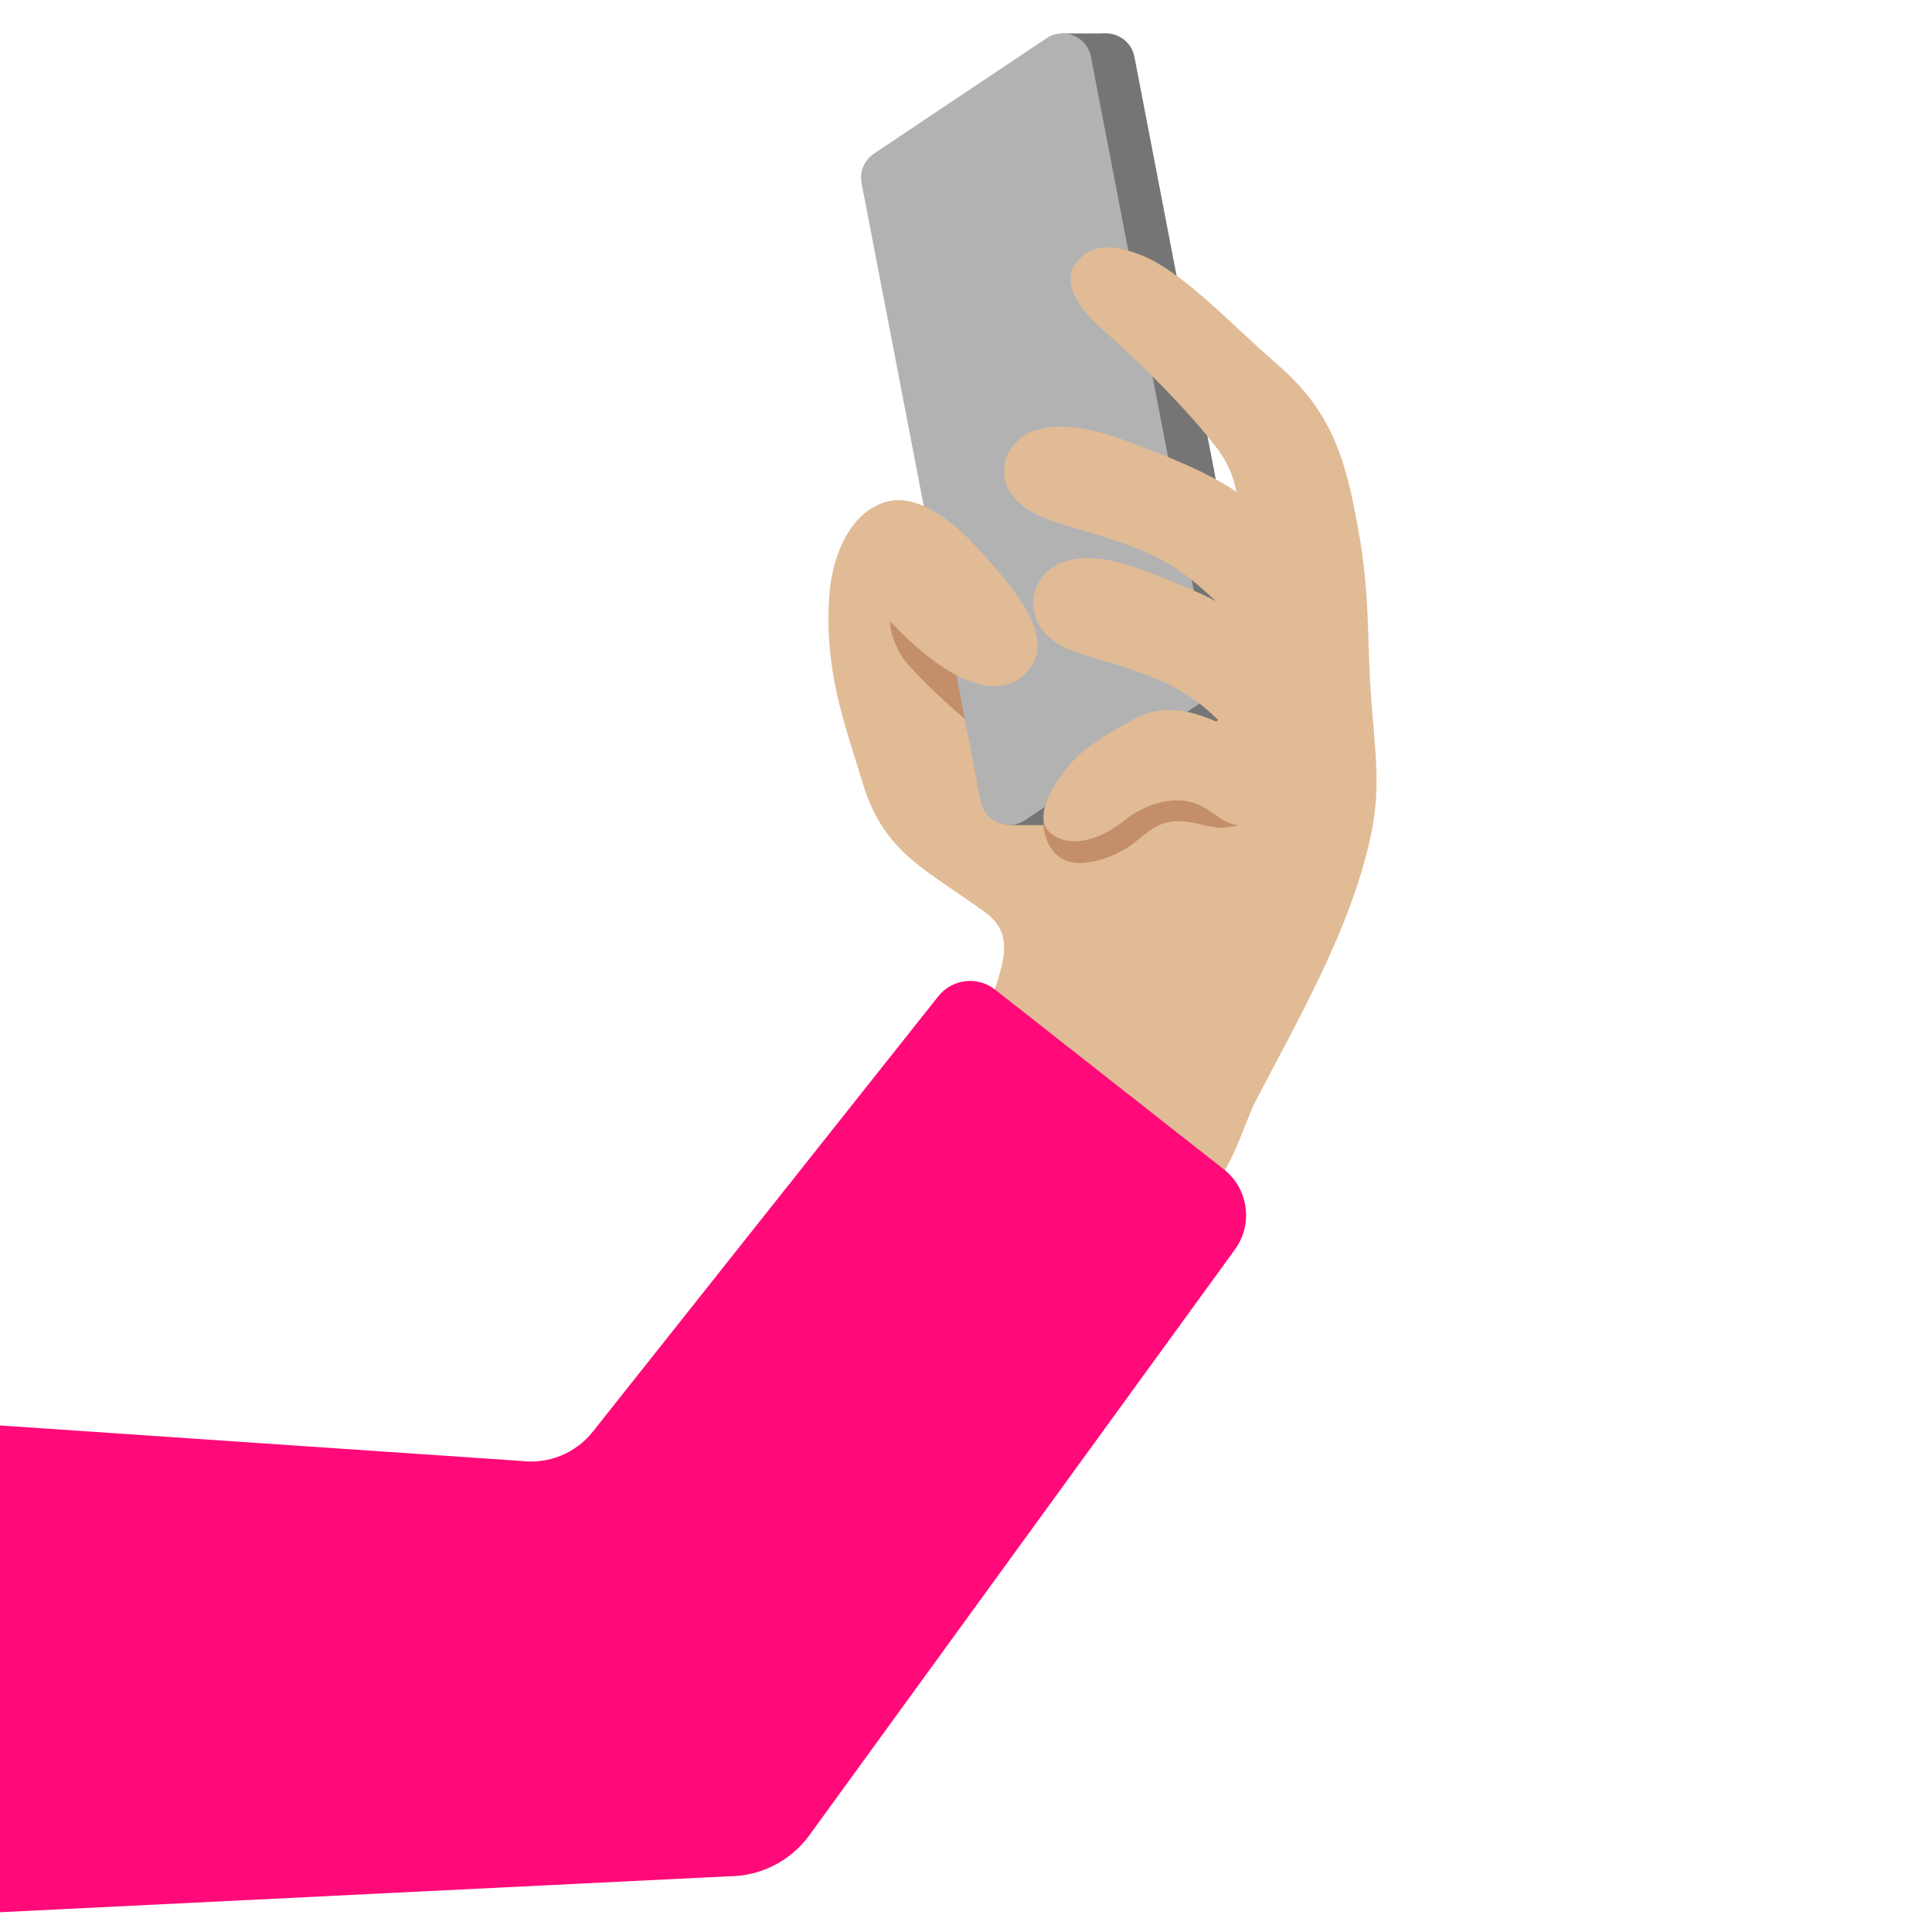
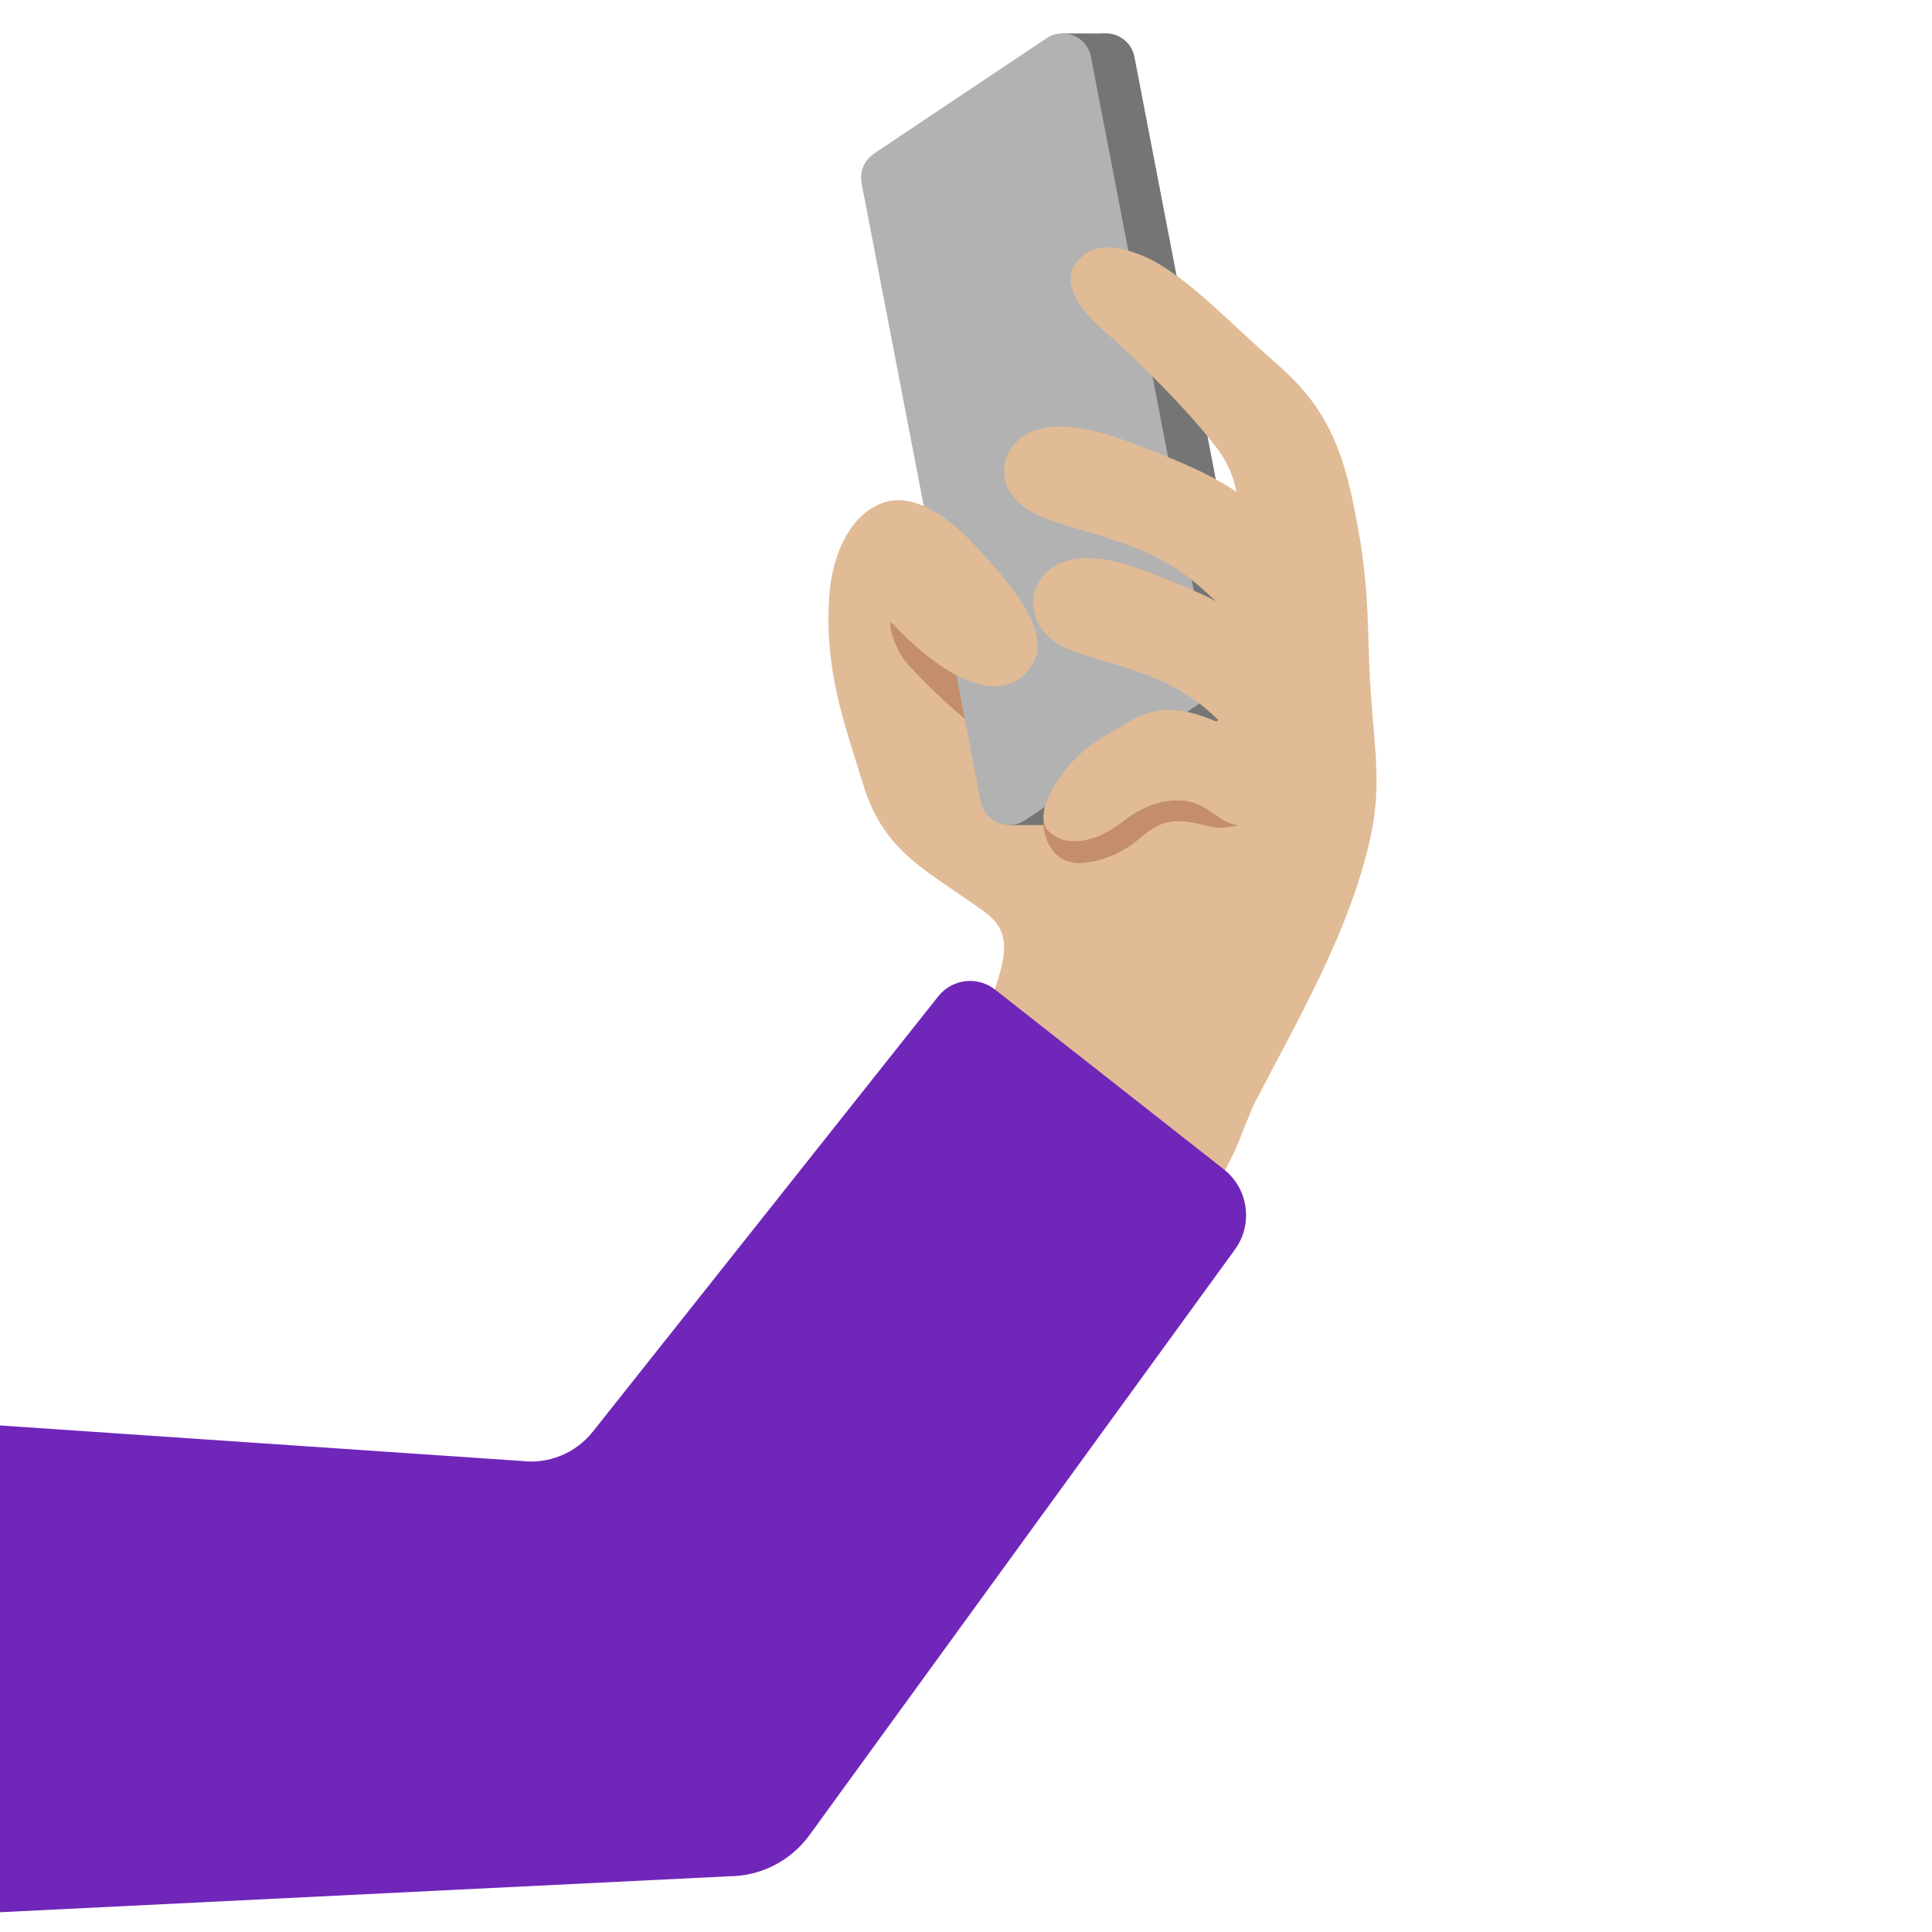
<svg xmlns="http://www.w3.org/2000/svg" width="128" height="128" style="enable-background:new 0 0 128 128;">
  <g id="Layer_3">
    <g>
      <path d="M54.96,39.29c0.31-3.92,2.88-7.8,7.02-5.35c3.11,1.84,4.24,5.82,6.97,7.87 c2.85,2.15,8.32,0.18,10.85-2.14c1.48-1.34,2.19-2.83,2.29-4.34c0.11-1.79-0.08-3.86-1.47-5.66c-1.97-2.55-5.3-5.87-7.62-7.87 c-1.07-0.92-2.88-2.95-1.67-4.44c1.26-1.55,3.16-0.87,4.16-0.5c2.76,1.02,5.98,4.56,9.19,7.34c3.8,3.3,4.58,6.68,5.44,11.69 c0.08,0.46,0.14,0.96,0.2,1.45c0.4,2.92,0.27,5.52,0.52,8.88c0.27,3.67,0.65,5.95,0,9.04c-1.32,6.32-4.94,12.43-7.7,17.79 c-0.54,1.04-1.31,3.63-2.39,5.09c-0.79,1.06-4.57,0.99-6.88-0.69c-2.66-1.94-7.16-3.61-8.36-6.77c-1.48-3.89,3.05-7.77-0.17-10.18 c-3.71-2.76-6.73-3.86-8.15-8.52C55.93,47.89,54.56,44.3,54.96,39.29z" style="fill:#E0BB95;" />
      <path d="M64.55,44.49c-0.08,0.57-0.18,3.48-0.34,3.36c-0.79-0.59-3.11-2.7-4.28-4.1 c-0.44-0.53-1.26-2.41-0.82-2.7c1.14,0.47,2.2,1.11,3.14,1.91C62.95,43.56,63.64,44.28,64.55,44.49" style="fill:#C48E6A;" />
      <g>
        <path d="M70.79,54.34l11.44-7.65c0.64-0.43,0.96-1.19,0.82-1.95L75.16,3.77 c-0.18-0.96-1.03-1.57-1.91-1.56c-0.35,0-0.71,0.11-1.04,0.32l-11.44,7.65c-0.64,0.43-0.96,1.19-0.82,1.95l7.89,40.96 C68.1,54.45,69.65,55.1,70.79,54.34z" style="fill:#757575;" />
        <rect height="3.74" style="fill:#757575;" transform="matrix(-1 -4.423141e-11 4.423141e-11 -1 143.5909 8.1673)" width="2.92" x="70.34" y="2.21" />
        <rect height="3.74" style="fill:#757575;" transform="matrix(-1 -4.651225e-11 4.651225e-11 -1 136.5409 105.5835)" width="3.01" x="66.76" y="50.92" />
        <path d="M67.91,54.34l11.44-7.65c0.64-0.43,0.96-1.19,0.82-1.95L72.28,3.77c-0.25-1.35-1.8-2-2.94-1.24 l-11.44,7.65c-0.64,0.43-0.96,1.19-0.82,1.95l7.89,40.96C65.22,54.45,66.77,55.1,67.91,54.34z" style="fill:#B2B2B3;" />
      </g>
-       <path d="M81.08,77.47L65.92,65.56c-1.16-0.91-2.83-0.71-3.75,0.44l-22.9,28.86 c-1.14,1.43-2.95,2.16-4.76,1.93L0,94.44l0,32.25l48.27-2.38c2.12,0,4.11-1.01,5.36-2.73l28.19-38.8 C83.04,81.1,82.71,78.75,81.08,77.47z" style="fill:#ff0a78;" />
+       <path d="M81.08,77.47L65.92,65.56c-1.16-0.91-2.83-0.71-3.75,0.44l-22.9,28.86 c-1.14,1.43-2.95,2.16-4.76,1.93L0,94.44l0,32.25l48.27-2.38c2.12,0,4.11-1.01,5.36-2.73l28.19-38.8 C83.04,81.1,82.71,78.75,81.08,77.47z" style="fill:#7026b9;" />
      <path d="M87.58,38.36c-0.63-1.23-1.86-2.44-2.63-3.17c-1.2-1.16-2.52-2.38-3.99-3.2 c-1.57-0.92-3.27-1.59-4.95-2.25c-1.75-0.69-3.55-1.38-5.43-1.47c-0.92-0.04-1.87,0.08-2.65,0.55c-1.55,0.93-1.89,2.9-0.66,4.25 c0.79,0.87,1.94,1.3,3.06,1.65c3.04,0.93,6.02,1.63,8.57,3.65c2.12,1.68,4.65,5.03,7.77,3.31C88.24,40.81,88.2,39.57,87.58,38.36z " style="fill:#E0BB95;" />
      <path d="M87.74,46.67c-0.58-1.22-1.71-2.39-2.41-3.11c-1.1-1.13-2.31-2.32-3.65-3.1 c-1.44-0.89-2.99-1.51-4.54-2.14c-1.61-0.65-3.25-1.3-4.97-1.34c-0.84-0.02-1.71,0.12-2.43,0.61c-1.42,0.96-1.72,2.93-0.59,4.26 c0.72,0.85,1.78,1.26,2.81,1.58c2.78,0.86,5.51,1.5,7.85,3.45c1.95,1.63,4.27,4.91,7.12,3.13C88.35,49.11,88.31,47.87,87.74,46.67 z" style="fill:#E0BB95;" />
      <path d="M59.16,41.35c2.56,2.72,6.41,5.53,8.72,3.32c2.17-2.08-0.05-5.08-3.36-8.62 c-1.99-2.13-4.69-3.82-6.69-2.38C55.87,35.09,56.12,38.11,59.16,41.35z" style="fill:#E0BB95;" />
      <path d="M80.62,29.67c-1.97-2.55-5.3-5.87-7.62-7.87c-1.07-0.92-2.88-2.95-1.67-4.44 c1.26-1.55,3.16-0.87,4.16-0.5c2.76,1.02,5.98,4.56,9.19,7.34c3.8,3.3,4.58,6.68,5.44,11.69c0.08,0.46,0.14,0.96,0.2,1.45 c0.04,0.27,0.05,0.53,0.08,0.79l-8.31-3.16C82.16,33.27,81.92,31.36,80.62,29.67z" style="fill:#E0BB95;" />
      <path d="M82.36,54.55c-1.43-0.5-1.93-1.01-3.42-1.53c-0.72-0.25-1.69-0.28-2.4-0.05 c-1.85,0.6-2.71,1.86-4.23,2.29c-1.05,0.3-2.53-0.76-3.19-0.91c0,1.39,0.75,2.83,2.38,2.83c1.16,0,2.6-0.56,3.53-1.26 c0.75-0.56,1.31-1.18,2.22-1.41c1.28-0.32,2.14,0.16,3.45,0.33C81.14,54.89,82.52,54.6,82.36,54.55z" style="fill:#C48E6A;" />
      <path d="M85.26,50.38c-1.57-0.7-3.09-1.86-4.65-2.56c-1.23-0.55-2.55-0.92-3.89-0.73 c-0.83,0.12-1.59,0.53-2.32,0.96c-1.13,0.66-2.36,1.36-3.26,2.31c-0.91,0.95-2.77,3.51-1.67,4.71c0.58,0.63,2.35,1.4,5.09-0.76 c1.46-1.15,3.56-1.76,5.17-0.84c0.67,0.38,1.25,0.96,1.99,1.15c0.59,0.15,1.22,0.02,1.78-0.21c1.22-0.52,2.21-1.68,2.32-3 C85.85,50.97,85.69,50.42,85.26,50.38z" style="fill:#E0BB95;" />
    </g>
  </g>
</svg>
